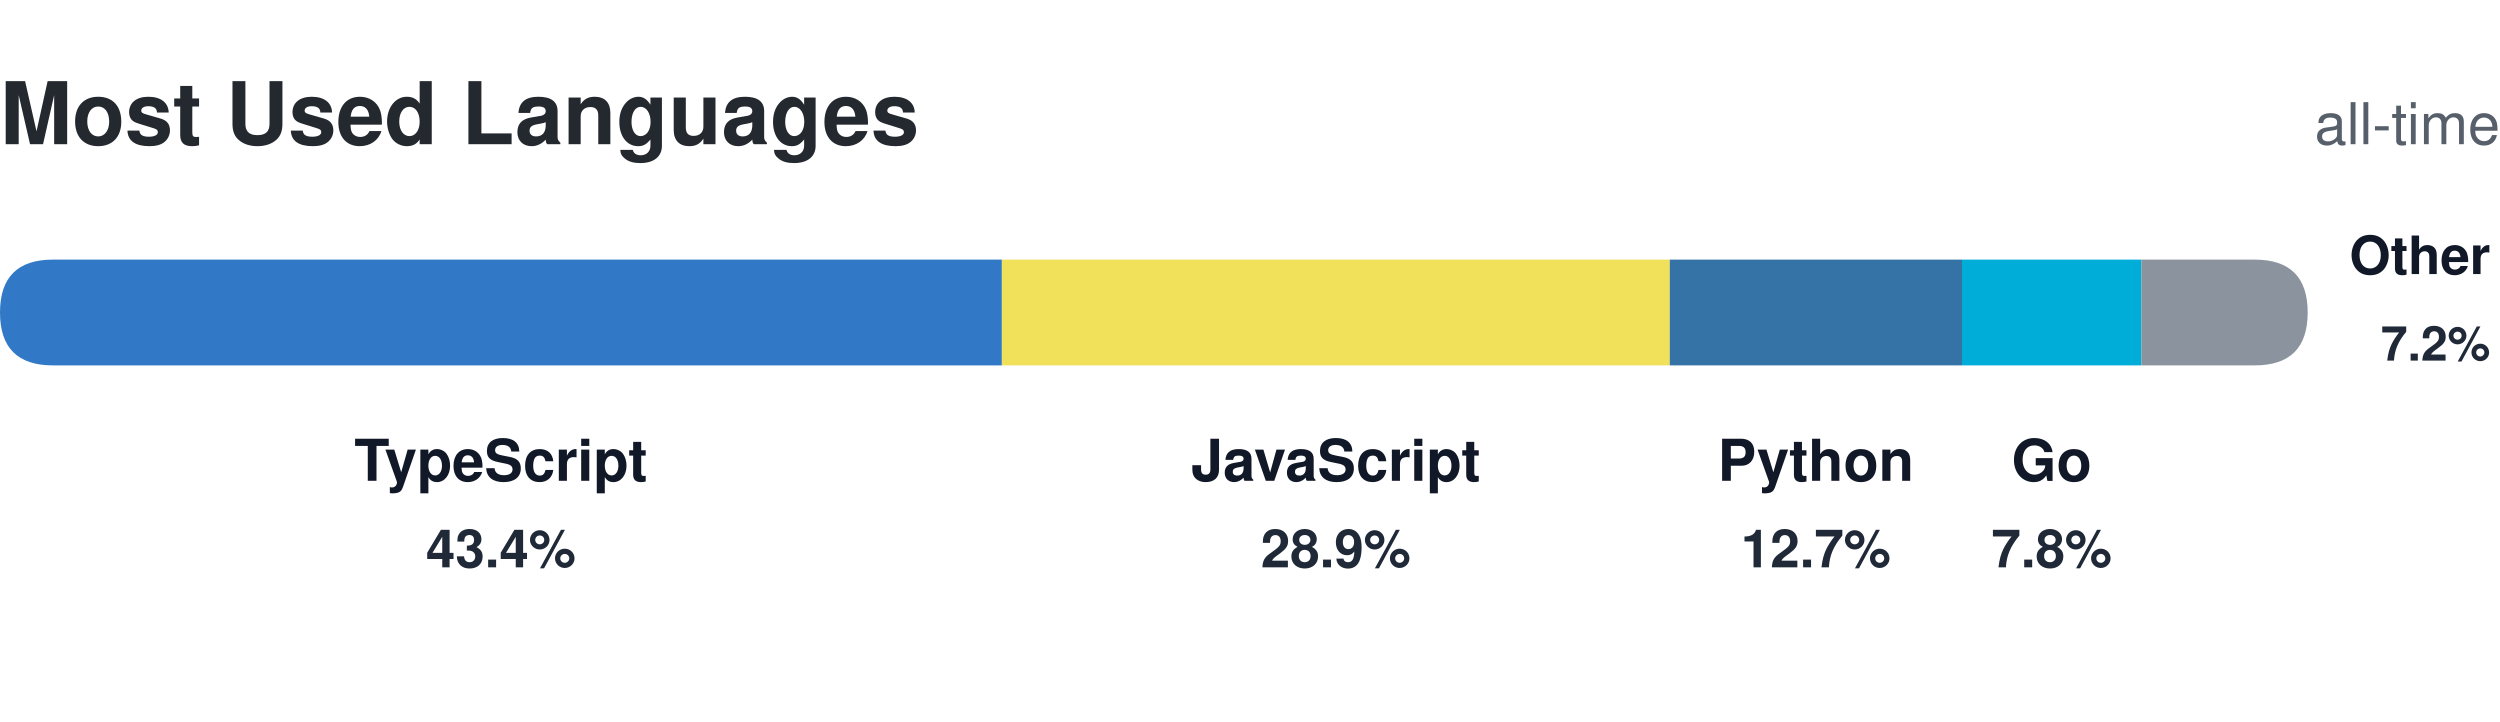
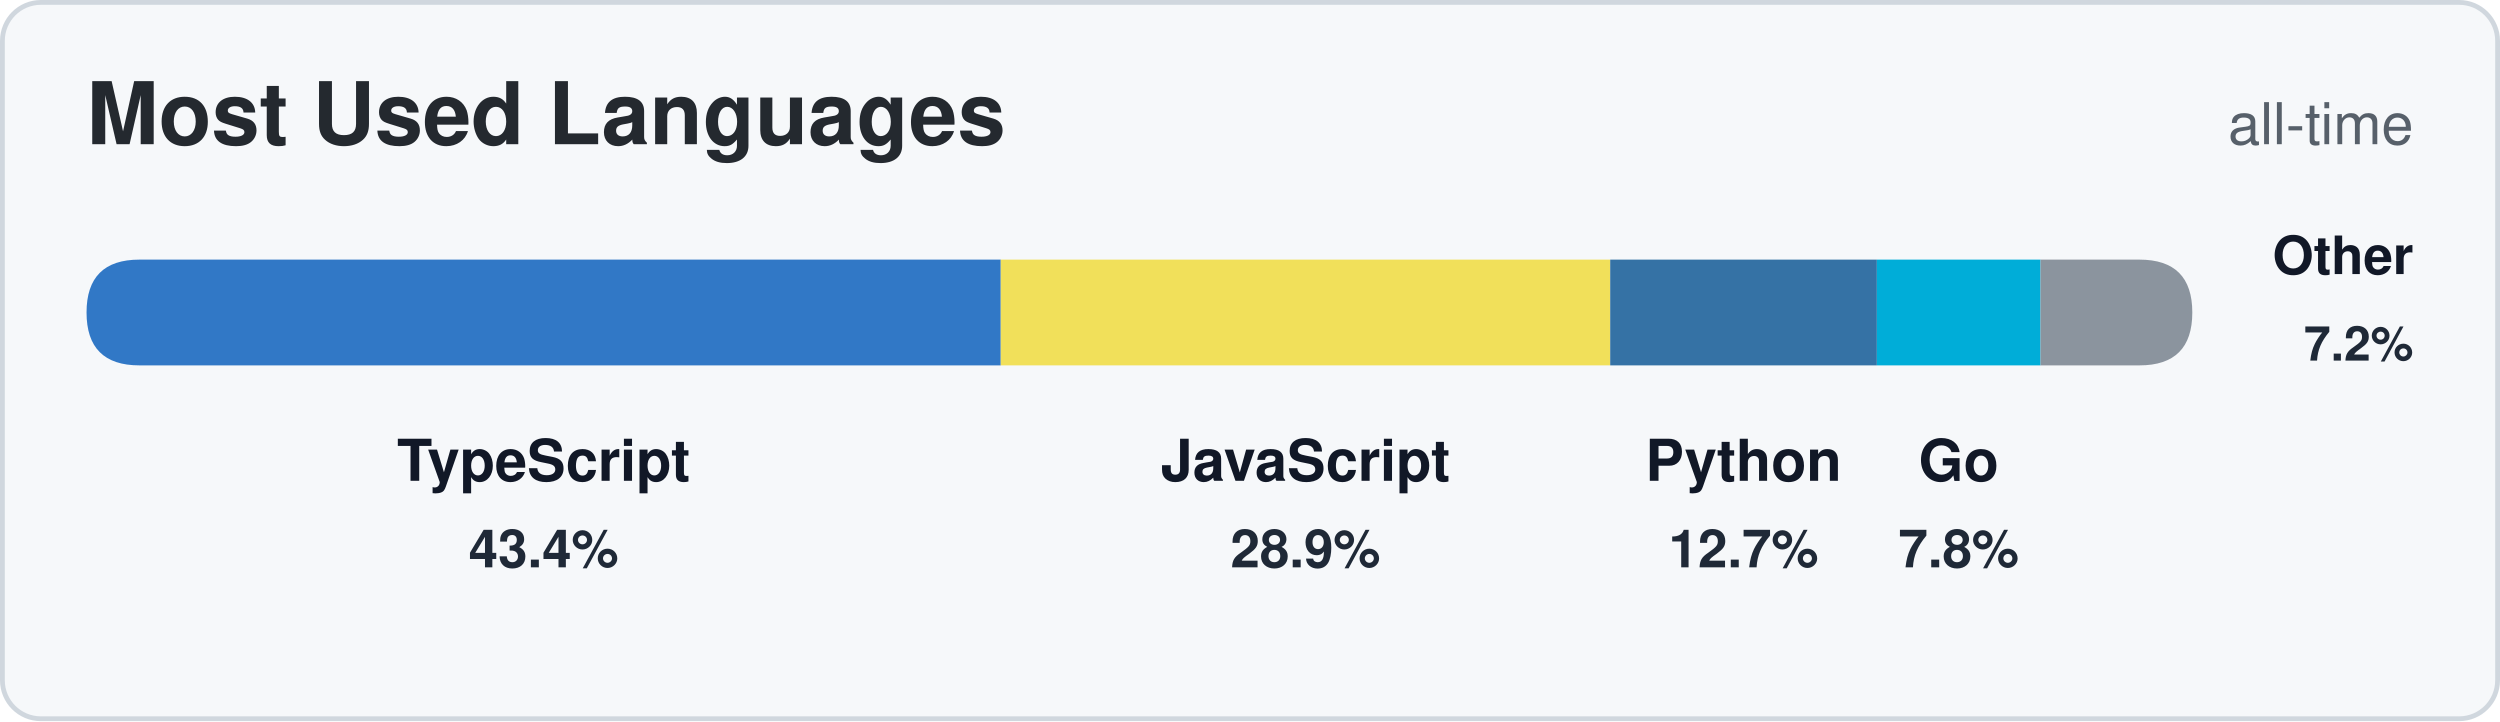
<svg xmlns="http://www.w3.org/2000/svg" width="520" height="150" viewBox="0 0 520 150" fill="none" role="img" aria-labelledby="title desc">
  <style>
    text { font-family: -apple-system, BlinkMacSystemFont, "Segoe UI", Helvetica, Arial, sans-serif; }
+     .card-bg { fill: #f6f8fa; stroke: #d0d7de; }
    .title { fill: #24292f; font-size: 18px; font-weight: 600; }
    .meta { fill: #57606a; font-size: 12px; }
    .name { fill: #111827; font-size: 12px; font-weight: 800; }
    .value { fill: #1f2937; font-size: 11px; font-weight: 800; }
    .other-name { fill: #111827; font-size: 11px; font-weight: 800; }
    .other-value { fill: #1f2937; font-size: 10px; font-weight: 800; }
    @media (prefers-color-scheme: dark) {
+       .card-bg { fill: #161b22; stroke: #30363d; }
      .title, .name, .other-name { fill: #f0f6fc; }
      .meta, .value, .other-value { fill: #c9d1d9; }
    }
  </style>
-   <text x="0" y="30" class="title">Most Used Languages</text>
-   <text x="520" y="30" text-anchor="end" class="meta">all-time</text>
+   <rect x="0.5" y="0.5" width="519" height="149" rx="8" class="card-bg" />
+   <text x="18" y="30" class="title">Most Used Languages</text>
+   <text x="502" y="30" text-anchor="end" class="meta">all-time</text>
  <g>
-     <path d="M 11 54 H 208.389 L 208.389 54 V 76 L 208.389 76 H 11 Q 0 76 0 65 V 65 Q 0 54 11 54 Z" fill="#3178c6" />
-     <path d="M 208.389 54 H 347.315 L 347.315 54 V 76 L 347.315 76 H 208.389 L 208.389 76 V 54 L 208.389 54 Z" fill="#f1e05a" />
-     <path d="M 347.315 54 H 408.095 L 408.095 54 V 76 L 408.095 76 H 347.315 L 347.315 76 V 54 L 347.315 54 Z" fill="#3572A5" />
-     <path d="M 408.095 54 H 445.404 L 445.404 54 V 76 L 445.404 76 H 408.095 L 408.095 76 V 54 L 408.095 54 Z" fill="#00ADD8" />
-     <path d="M 445.404 54 H 469 Q 480 54 480 65 V 65 Q 480 76 469 76 H 445.404 L 445.404 76 V 54 L 445.404 54 Z" fill="#8b949e" />
+     <path d="M 29 54 H 208.155 L 208.155 54 V 76 L 208.155 76 H 29 Q 18 76 18 65 V 65 Q 18 54 29 54 Z" fill="#3178c6" />
+     <path d="M 208.155 54 H 334.925 L 334.925 54 V 76 L 334.925 76 H 208.155 L 208.155 76 V 54 L 208.155 54 Z" fill="#f1e05a" />
+     <path d="M 334.925 54 H 390.387 L 390.387 54 V 76 L 390.387 76 H 334.925 L 334.925 76 V 54 L 334.925 54 Z" fill="#3572A5" />
+     <path d="M 390.387 54 H 424.431 L 424.431 54 V 76 L 424.431 76 H 390.387 L 390.387 76 V 54 L 390.387 54 Z" fill="#00ADD8" />
+     <path d="M 424.431 54 H 445 Q 456 54 456 65 V 65 Q 456 76 445 76 H 424.431 L 424.431 76 V 54 L 424.431 54 Z" fill="#8b949e" />
  </g>
-   <g transform="translate(518 57)">
+   <g transform="translate(502 57)">
    <text x="0" y="0" text-anchor="end" class="other-name">Other</text>
    <text x="0" y="18" text-anchor="end" class="other-value">7.2%</text>
  </g>
-   <g transform="translate(104.19 100)">
+   <g transform="translate(113.08 100)">
    <text x="0" y="0" text-anchor="middle" class="name">TypeScript</text>
    <text x="0" y="18" text-anchor="middle" class="value">43.4%</text>
  </g>
-   <g transform="translate(277.85 100)">
+   <g transform="translate(271.54 100)">
    <text x="0" y="0" text-anchor="middle" class="name">JavaScript</text>
    <text x="0" y="18" text-anchor="middle" class="value">28.9%</text>
  </g>
-   <g transform="translate(377.70 100)">
+   <g transform="translate(362.66 100)">
    <text x="0" y="0" text-anchor="middle" class="name">Python</text>
    <text x="0" y="18" text-anchor="middle" class="value">12.7%</text>
  </g>
-   <g transform="translate(426.75 100)">
+   <g transform="translate(407.41 100)">
    <text x="0" y="0" text-anchor="middle" class="name">Go</text>
    <text x="0" y="18" text-anchor="middle" class="value">7.8%</text>
  </g>
</svg>
